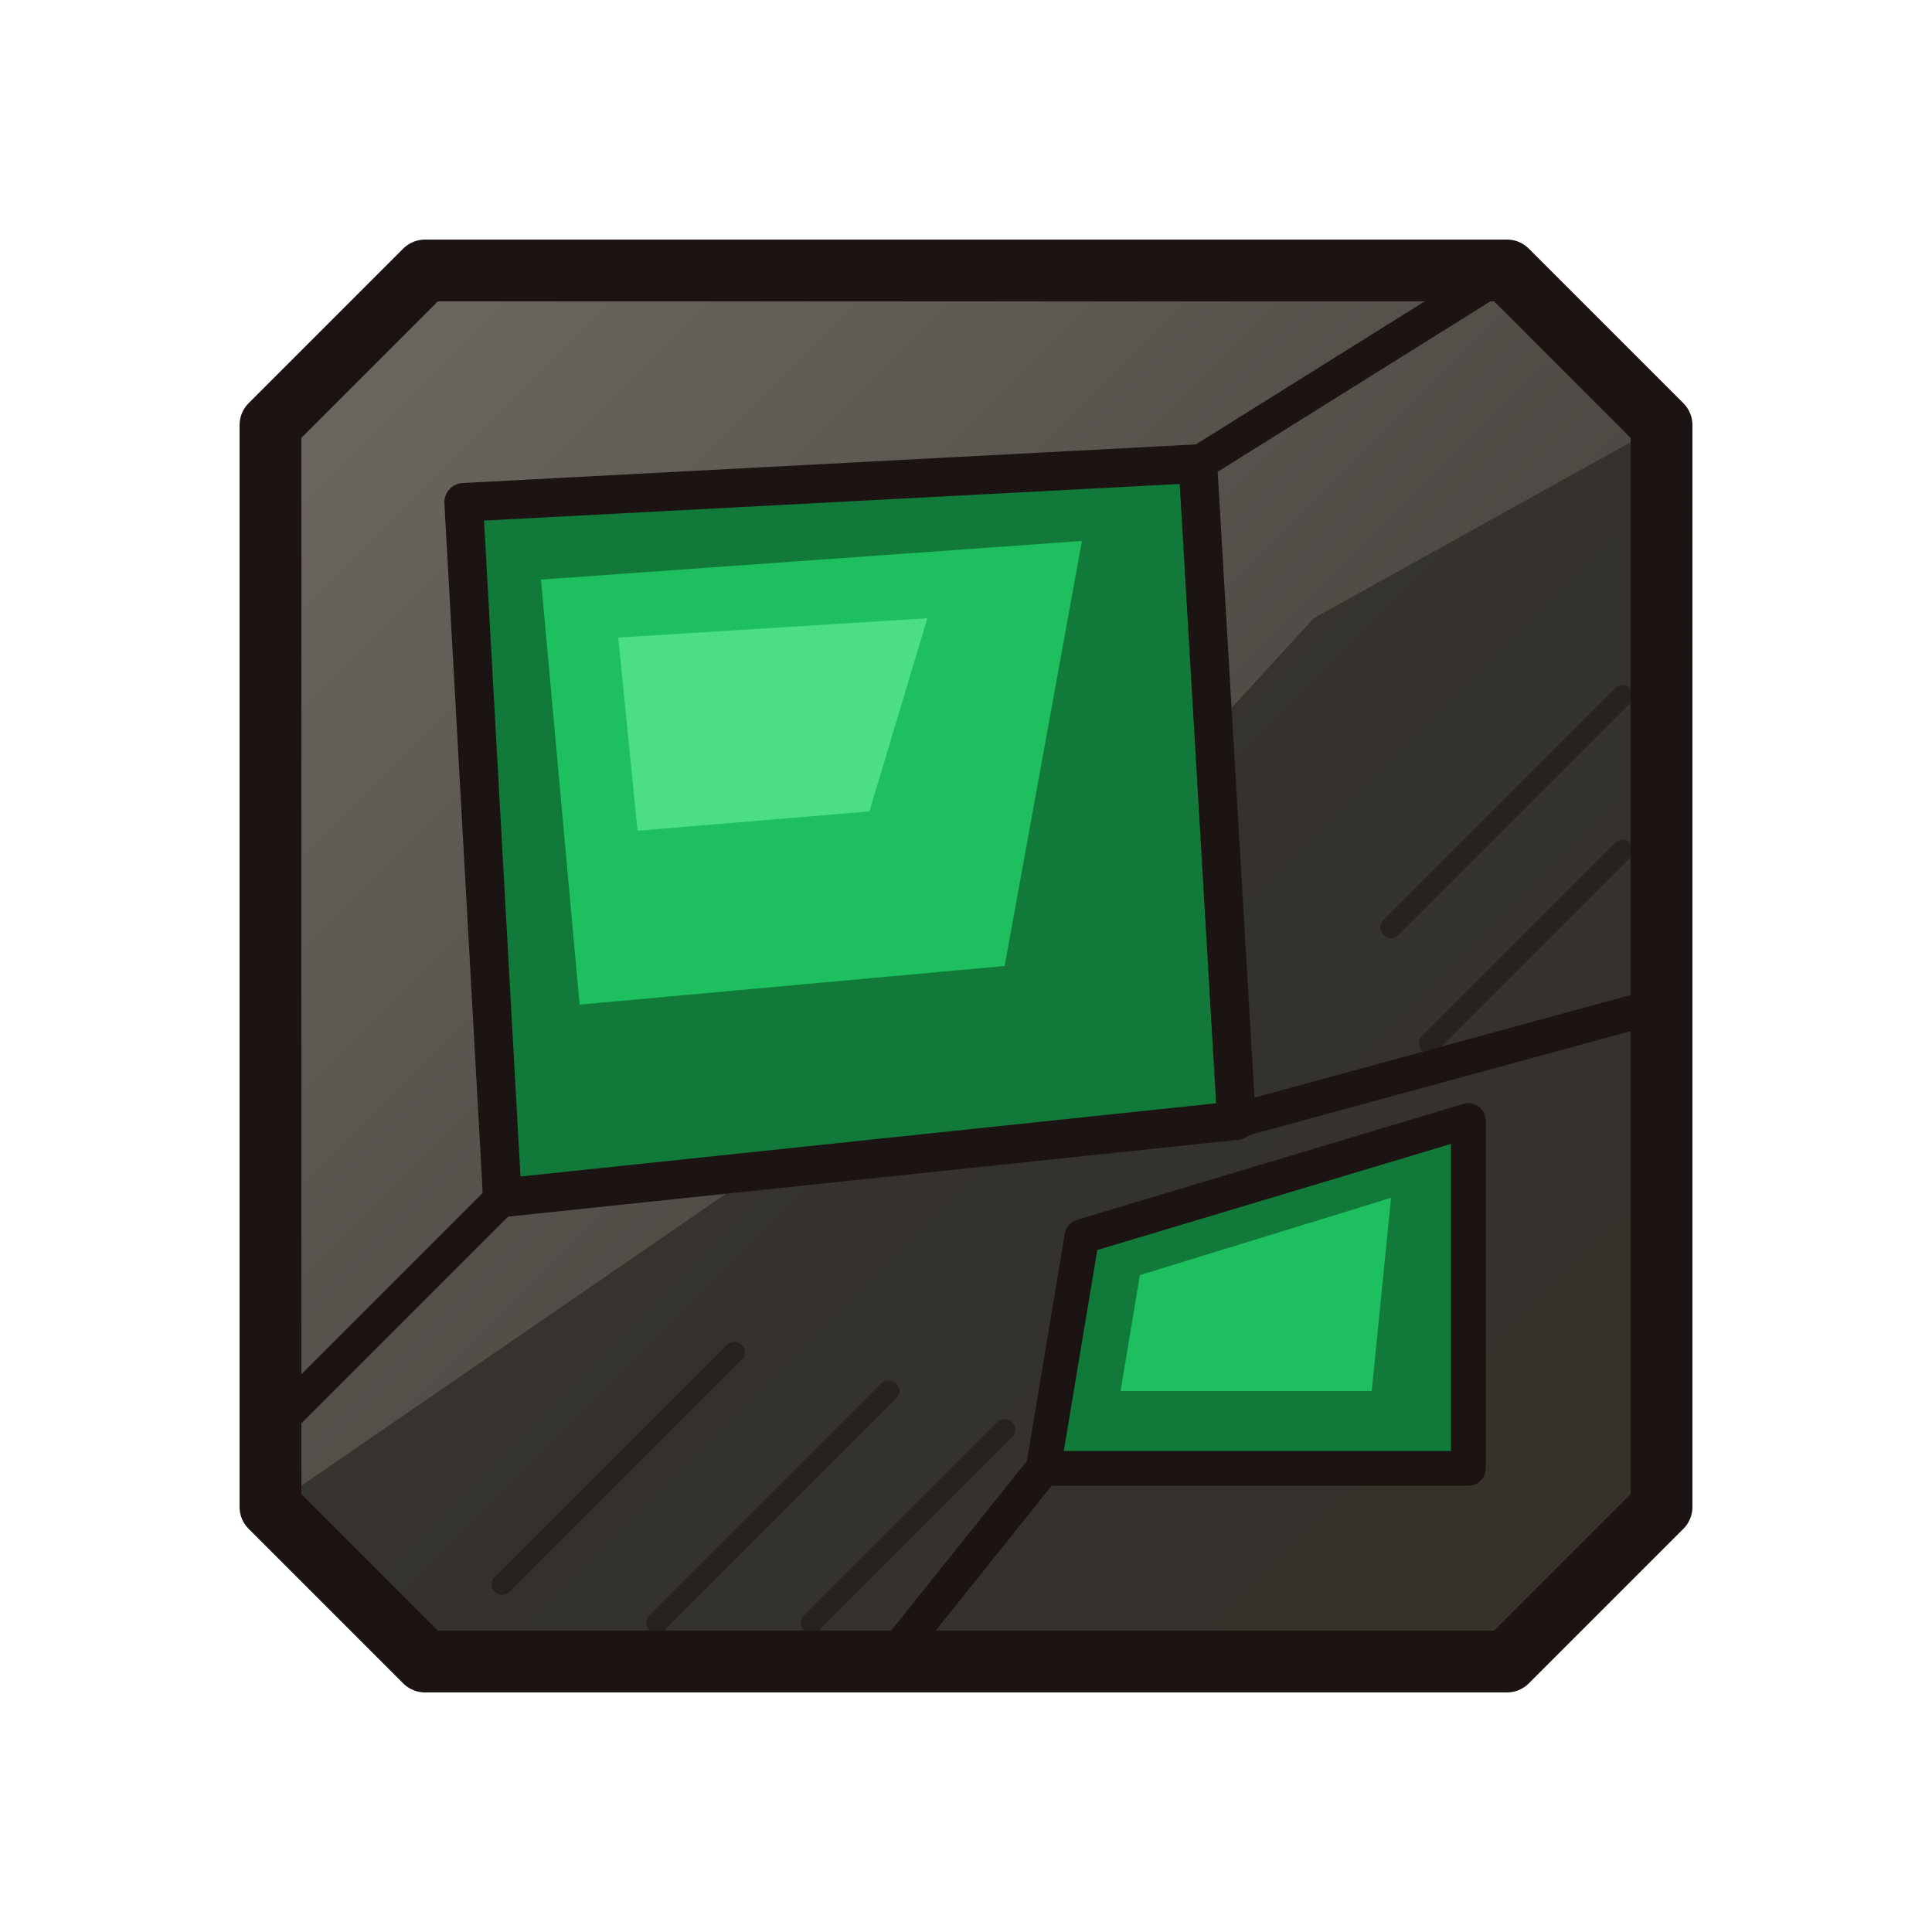
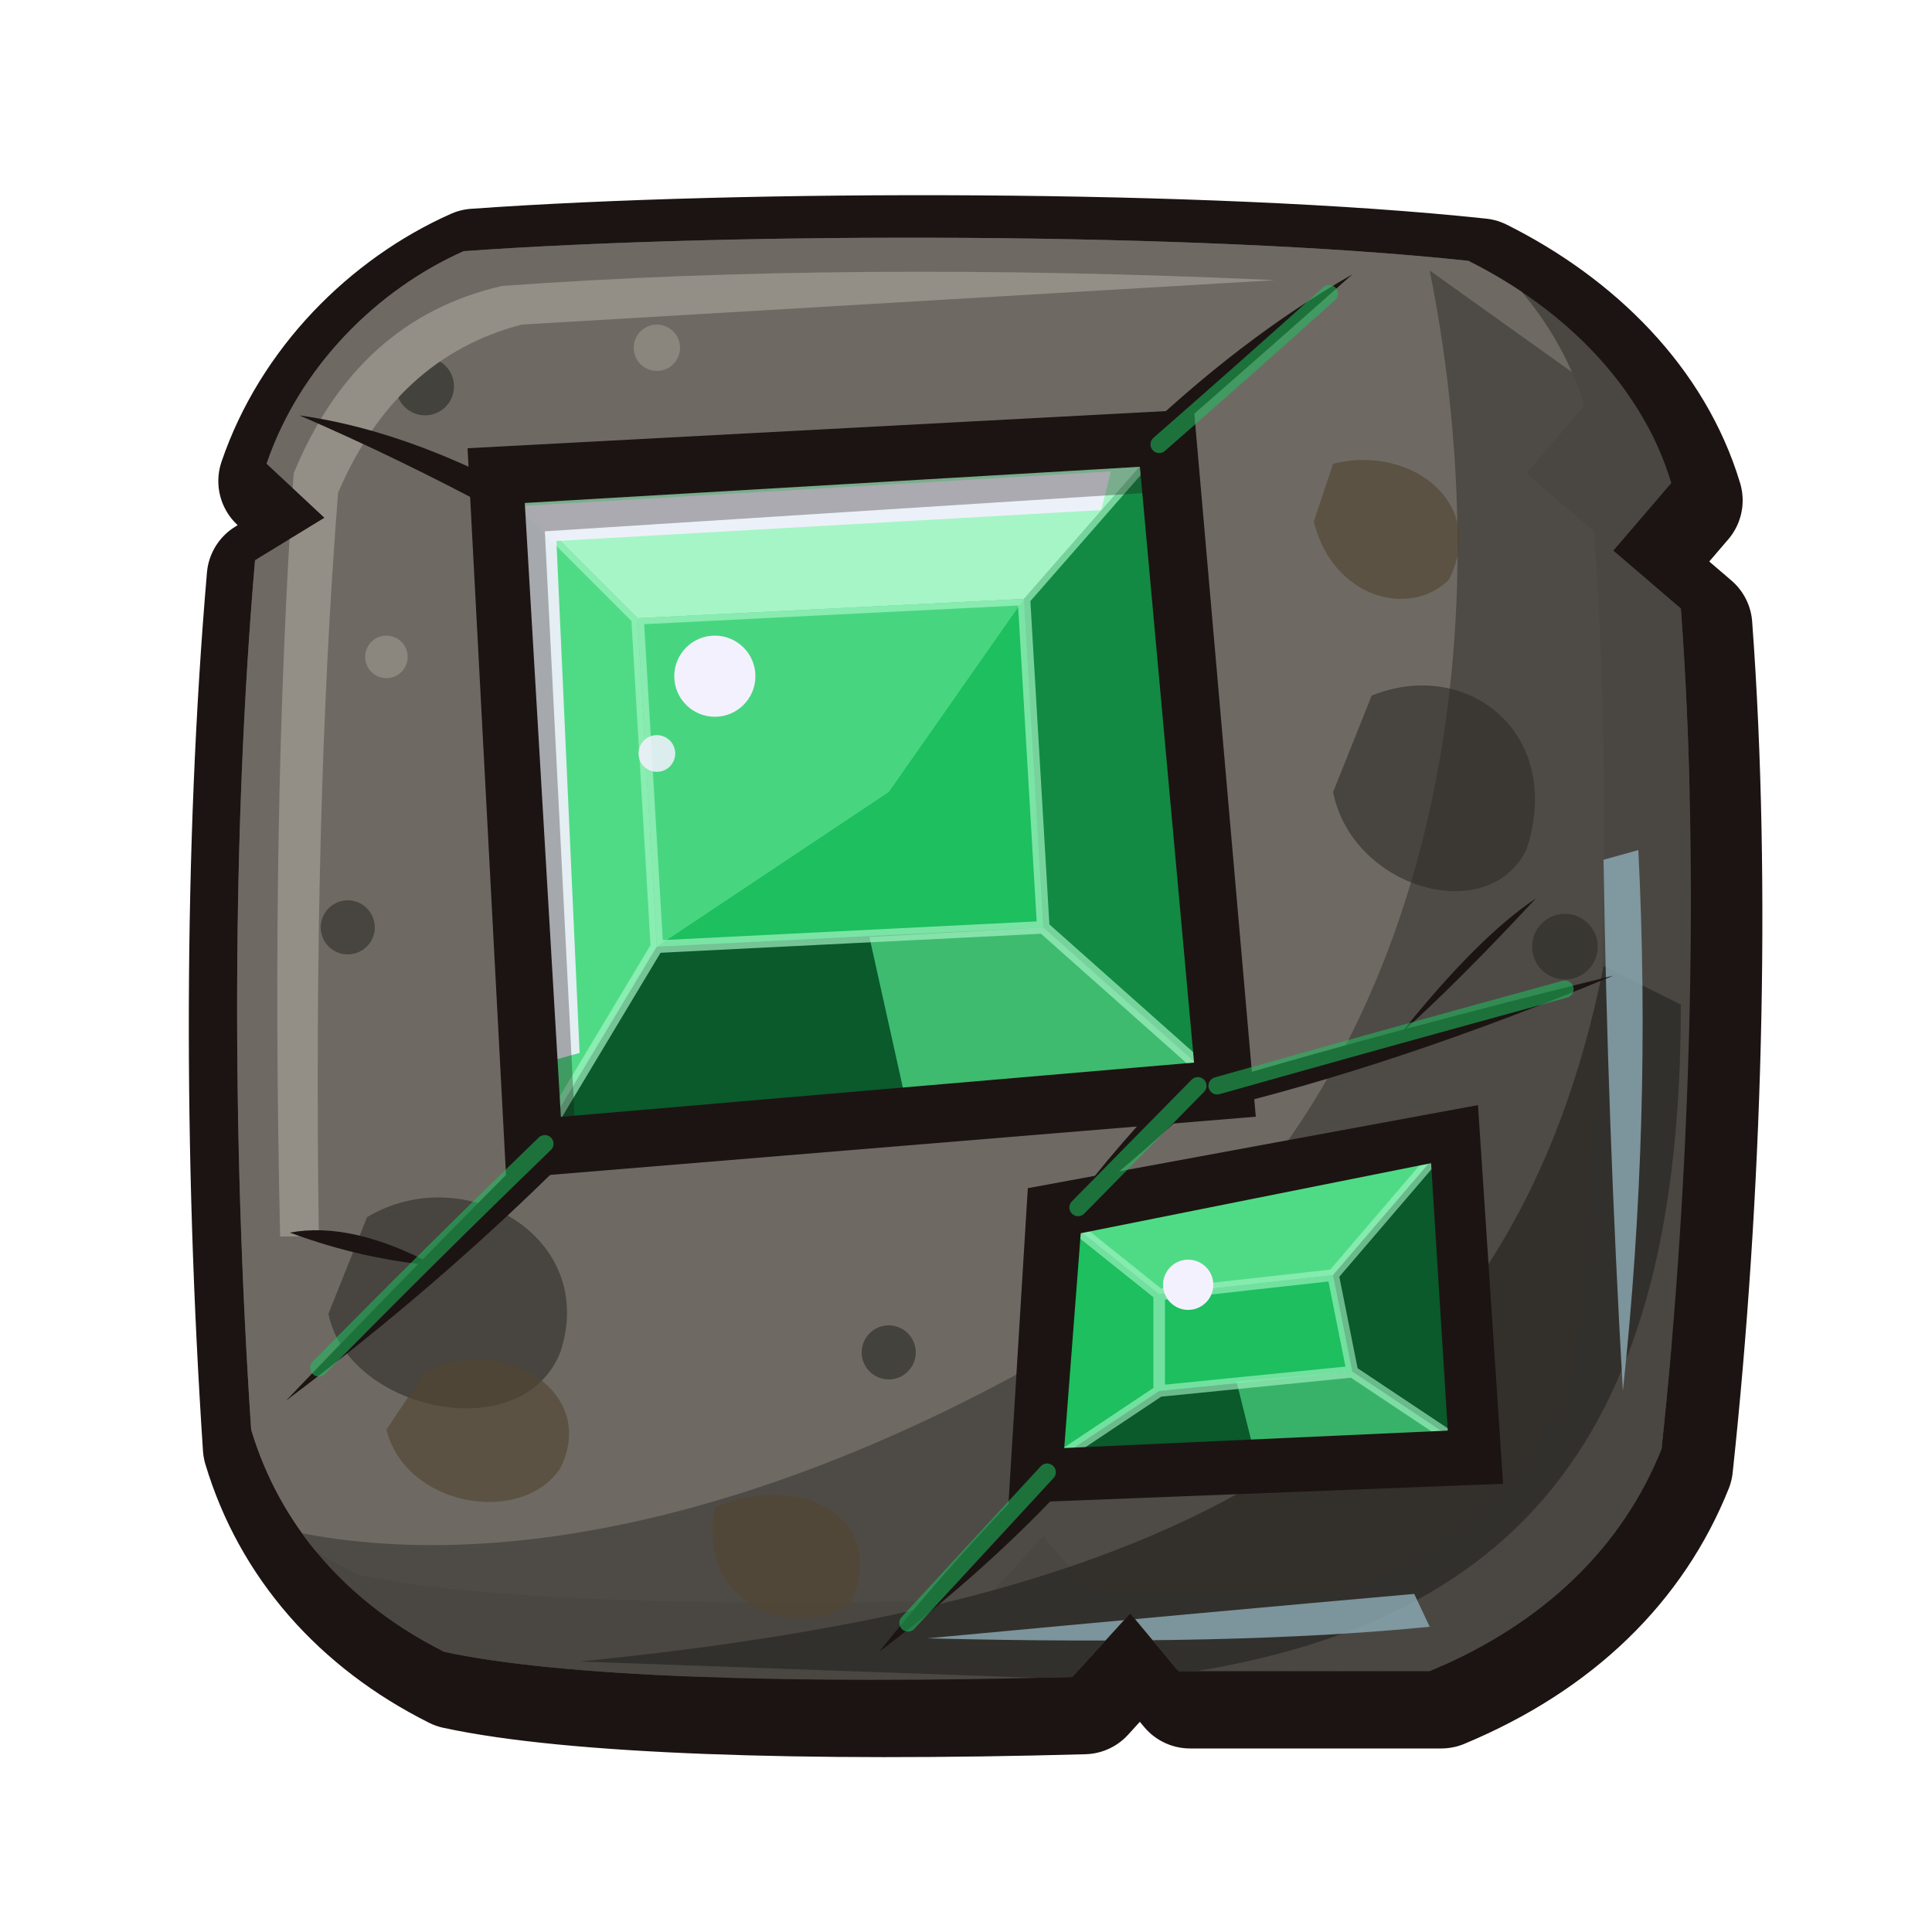
<svg xmlns="http://www.w3.org/2000/svg" class="svg-gem_green_rough" viewBox="0 0 100 100" width="100" height="100">
  <style>
.svg-gem_green_rough g { transform-box: view-box; }
- .svg-gem_green_rough #root { transform-origin: 50px 50px; }
- .svg-gem_green_rough #crack_glint { transform-origin: 46px 46px; opacity: 0; }
+ .svg-gem_green_rough #crack_glint { transform-origin: 50px 50px; opacity: 0; }

- /* 待机（5.2s 循环）：石皮裂缝里偶尔透出一道暗暗的光，一次不超过 0.4s（7% * 5.2s = 0.364s） */
- @keyframes svg-gem_green_rough-glint {
-   0%, 24%, 31%, 100% { opacity: 0; transform: scale(0.94); }
-   26.5% { opacity: 0.85; transform: scale(1.02); }
-   29% { opacity: 0.55; transform: scale(1); }
+ /* 待机 3000ms：0 → 1200 反光开始 → 1400 反光峰值 → 1600 反光消失 → 3000 与0帧一致 */
+ @keyframes svg-gem_green_rough-idle-1 {
+   0% { transform: translate(0px,0px) rotate(0deg) scale(1,1); opacity: 0; animation-timing-function: linear; }
+   40% { transform: translate(0px,0px) rotate(0deg) scale(1,1); opacity: 0; animation-timing-function: ease-in-out; }
+   46.67% { transform: translate(0px,0px) rotate(0deg) scale(1.02,1.02); opacity: 1; animation-timing-function: ease-in-out; }
+   53.33% { transform: translate(0px,0px) rotate(0deg) scale(0.96,0.96); opacity: 0; animation-timing-function: linear; }
+   100% { transform: translate(0px,0px) rotate(0deg) scale(1,1); opacity: 0; }
}
.svg-gem_green_rough:not([data-anim]) #crack_glint,
- .svg-gem_green_rough[data-anim="idle"] #crack_glint {
-   animation: svg-gem_green_rough-glint 5.2s steps(4, end) infinite;
- }
+ .svg-gem_green_rough[data-anim="idle"] #crack_glint { animation: svg-gem_green_rough-idle-1 3s infinite; }
</style>
  <defs>
-     <linearGradient id="gem_green_rough-stone" x1="0%" y1="0%" x2="100%" y2="100%">
-       <stop offset="0%" stop-color="#6E6A63" />
-       <stop offset="60%" stop-color="#4A4742" />
-       <stop offset="100%" stop-color="#524531" />
-     </linearGradient>
+     <clipPath id="gem_green_rough-cstone">
+       <path d="M24,13 C38,12 62,12 76,13.5 C81,16 85,20 86.5,25 L83.5,28.5 L87,31.5 C88,45 87.5,61 86,75 C84,80 80,84 74,86.5 L61,86.5 L58.5,83.5 L55.5,86.8 C41,87.2 29,86.8 23,85.5 C18,83 14.5,79 13,74 C12,59 12,43 13.2,29 L16.8,26.8 L13.8,24 C15.5,19 19.5,15 24,13 Z" />
+     </clipPath>
+     <clipPath id="gem_green_rough-cmain">
+       <path d="M26,25 L60,23 L63,56 L28,59 Z" />
+     </clipPath>
+     <clipPath id="gem_green_rough-csub">
+       <path d="M55,63 L75,59 L76,75 L54,76 Z" />
+     </clipPath>
+     <radialGradient id="gem_green_rough-glow" cx="49" cy="49" r="35" gradientUnits="userSpaceOnUse">
+       <stop offset="0" stop-color="#4FDB85" stop-opacity="0.58" />
+       <stop offset="0.65" stop-color="#1DBF5E" stop-opacity="0.22" />
+       <stop offset="1" stop-color="#0A5A2B" stop-opacity="0" />
+     </radialGradient>
  </defs>
  <g id="root">
-     <path d="M22,14 L78,14 L86,22 L86,78 L78,86 L22,86 L14,78 L14,22 Z" fill="url(#gem_green_rough-stone)" />
-     <path d="M86,22 L86,78 L78,86 L22,86 L14,78 L46,56 L68,32 Z" fill="#2E2C28" opacity="0.78" />
-     <path d="M14,68 L14,22 L22,14 L72,14" fill="none" stroke="#948F86" stroke-width="2.5" stroke-linecap="round" />
-     <polygon points="24,26 62,24 64,58 26,62" fill="#117A3B" stroke="#1C1412" stroke-width="2" stroke-linejoin="round" />
-     <polygon points="28,30 56,28 52,50 30,52" fill="#1DBF5E" />
-     <polygon points="32,33 48,32 45,42 33,43" fill="#5CE892" opacity="0.75" />
-     <polygon points="56,64 76,58 76,76 54,76" fill="#117A3B" stroke="#1C1412" stroke-width="1.8" stroke-linejoin="round" />
-     <polygon points="59,66 72,62 71,72 58,72" fill="#1DBF5E" />
+     <path d="M24,13 C38,12 62,12 76,13.5 C81,16 85,20 86.5,25 L83.5,28.5 L87,31.5 C88,45 87.5,61 86,75 C84,80 80,84 74,86.5 L61,86.5 L58.5,83.5 L55.5,86.8 C41,87.2 29,86.8 23,85.5 C18,83 14.5,79 13,74 C12,59 12,43 13.2,29 L16.8,26.8 L13.8,24 C15.5,19 19.5,15 24,13 Z" transform="translate(.6 .9)" fill="#1C1412" stroke="#1C1412" stroke-width="6.2" stroke-linejoin="round" />
+     <path d="M24,13 C38,12 62,12 76,13.5 C81,16 85,20 86.5,25 L83.5,28.5 L87,31.5 C88,45 87.5,61 86,75 C84,80 80,84 74,86.5 L61,86.5 L58.5,83.5 L55.5,86.8 C41,87.2 29,86.8 23,85.5 C18,83 14.5,79 13,74 C12,59 12,43 13.2,29 L16.8,26.8 L13.8,24 C15.5,19 19.5,15 24,13 Z" fill="#4A4742" />
+     <g clip-path="url(#gem_green_rough-cstone)">
+       <path d="M24,13 C38,12 62,12 76,13.5 C81,16 85,20 86.5,25 L83.5,28.5 L87,31.5 C88,45 87.5,61 86,75 C84,80 80,84 74,86.5 L61,86.5 L58.5,83.5 L55.5,86.8 C41,87.2 29,86.8 23,85.5 C18,83 14.5,79 13,74 C12,59 12,43 13.2,29 L16.8,26.8 L13.8,24 C15.5,19 19.5,15 24,13 Z" transform="translate(-4.5 -4)" fill="#6E6A63" />
+       <path d="M74,14 C78,34 74,56 58,68 C42,78 26,82 14,79 L22,87 L86,86 L88,24 Z" fill="#4A4742" opacity="0.88" />
+       <path d="M87,52 C87,74 79,85 58,87 L30,86 C60,83 78,75 83,50 Z" fill="#2E2C28" opacity="0.85" />
+       <path d="M19,63 C24,60 31,64 29,70 C27,75 18,73 17,68 Z M71,36 C76,34 81,38 79,44 C77,48 70,46 69,41 Z" fill="#2E2C28" opacity="0.6" />
+       <path d="M22,71 C26,69 31,72 29,76 C27,79 21,78 20,74 Z M69,24 C73,23 77,26 75,30 C73,32 69,31 68,27 Z M37,78 C42,76 46,79 44,83 C41,85 36,83 37,78 Z" fill="#524531" opacity="0.65" />
+       <circle cx="22" cy="20" r="1.5" fill="#2E2C28" opacity="0.65" />
+       <circle cx="18" cy="48" r="1.4" fill="#2E2C28" opacity="0.6" />
+       <circle cx="81" cy="49" r="1.7" fill="#2E2C28" opacity="0.65" />
+       <circle cx="46" cy="70" r="1.4" fill="#2E2C28" opacity="0.65" />
+       <circle cx="20" cy="34" r="1.1" fill="#948F86" opacity="0.78" />
+       <circle cx="34" cy="18" r="1.2" fill="#948F86" opacity="0.72" />
+       <path d="M14.5,64 Q14,42 15.2,24.5 Q18.5,16.5 26,14.8 Q44,13.5 66,14.5 Q44,15.8 27,16.8 Q20.5,18.5 17.5,25.5 Q16.2,42 16.5,64 Z" fill="#948F86" />
+       <path d="M84.8,44 Q85.5,58 84,72 Q83.2,58 83,44.5 Z M74,84.2 Q64,85.2 48,84.8 Q63,83.4 73.2,82.5 Z" fill="#8CAAB5" opacity="0.82" />
+     </g>
+     <path d="M24.2,23.2 L61.8,21.2 L65,57.8 L26.2,61 Z" fill="#1C1412" />
+     <path d="M26,25 L60,23 L63,56 L28,59 Z" fill="#0A5A2B" />
+     <g clip-path="url(#gem_green_rough-cmain)">
+       <polygon points="26,25 60,23 53,31 33,32" fill="#A6F5C6" />
+       <polygon points="26,25 33,32 34,49 28,59" fill="#4FDB85" />
+       <polygon points="60,23 63,56 54,48 53,31" fill="#128A43" />
+       <polygon points="28,59 34,49 54,48 63,56" fill="#0A5A2B" />
+       <polygon points="33,32 53,31 54,48 34,49" fill="#1DBF5E" />
+       <polygon points="33,32 53,31 46,41 34,49" fill="#4FDB85" opacity="0.85" />
+       <polygon points="45,48.5 54,48 63,56 47,57.5" fill="#4FDB85" opacity="0.75" />
+       <path d="M26,25 L33,32 M60,23 L53,31 M63,56 L54,48 M28,59 L34,49 M33,32 L53,31 L54,48 L34,49 Z" fill="none" stroke="#A6F5C6" stroke-width="0.65" stroke-linejoin="round" opacity="0.68" />
+       <path d="M28.2,55 L26.8,26.2 L57.5,24.4 L57,26.4 L28.8,28 L30,54.5 Z" fill="#F4F1FF" opacity="0.9" />
+       <path d="M26,25 L60,23 L59.5,25.5 L28.2,27.5 L29.8,59 L28,59 Z" fill="#1C1412" opacity="0.32" />
+     </g>
+     <circle cx="37" cy="35" r="2.1" fill="#F4F1FF" />
+     <circle cx="34" cy="39" r="0.95" fill="#F4F1FF" opacity="0.85" />
+     <path d="M26,25 L60,23 L63,56 L28,59 Z" fill="none" stroke="#1C1412" stroke-width="2.2" stroke-linejoin="round" />
+     <path d="M53.2,61.5 L76.5,57.2 L77.8,76.8 L52.2,77.8 Z" fill="#1C1412" />
+     <path d="M55,63 L75,59 L76,75 L54,76 Z" fill="#128A43" />
+     <g clip-path="url(#gem_green_rough-csub)">
+       <polygon points="55,63 75,59 69,66 60,67" fill="#4FDB85" />
+       <polygon points="55,63 60,67 60,72 54,76" fill="#1DBF5E" />
+       <polygon points="60,67 69,66 70,71 60,72" fill="#1DBF5E" />
+       <polygon points="69,66 75,59 76,75 70,71" fill="#0A5A2B" />
+       <polygon points="54,76 60,72 70,71 76,75" fill="#0A5A2B" />
+       <polygon points="64,71.5 70,71 76,75 65,75.5" fill="#4FDB85" opacity="0.68" />
+       <path d="M55,63 L60,67 M75,59 L69,66 M76,75 L70,71 M54,76 L60,72 M60,67 L69,66 L70,71 L60,72 Z" fill="none" stroke="#A6F5C6" stroke-width="0.6" opacity="0.62" />
+     </g>
+     <circle cx="61.5" cy="66.5" r="1.3" fill="#F4F1FF" />
+     <path d="M55,63 L75,59 L76,75 L54,76 Z" fill="none" stroke="#1C1412" stroke-width="2" stroke-linejoin="round" />
+     <path d="M60,23 Q65.5,18.2 70,14.2 Q64.2,17.5 58.5,23 Z M63,56 Q72.5,53.2 83.5,50.5 Q72.2,55.2 62.5,57.5 Z M72.5,53.5 Q76.5,48.5 79.5,46.5 Q75.5,50.8 72.5,53.5 Z M28,59 Q21.5,65.5 14.8,72.5 Q22.8,66.5 29.5,59.8 Z M22.5,65.5 Q18.2,63.2 15,63.8 Q18.8,65.2 22.5,65.5 Z M63,56 Q59.5,59.5 55,63 Q58,59 61.5,55.5 Z M54,76 Q49.5,80.5 45.5,85.5 Q51.2,81.2 55.5,76.5 Z M26,25 Q20.5,22.2 15.5,21.5 Q20.8,23.8 25.8,26.5 Z" fill="#1C1412" />
+     <path d="M60,23 Q64.8,18.8 68.8,15.2 M63,56.2 Q71.5,53.8 81,51.2 M28.2,59.2 Q22.2,65 16.5,70.8 M62,56.2 L55.8,62.5 M54.2,76.2 L47,84" fill="none" stroke="#1DBF5E" stroke-width="0.9" stroke-linecap="round" opacity="0.55" />
    <g id="crack_glint" opacity="0">
-       <polygon points="26,28 60,26 61,56 28,59" fill="#5CE892" opacity="0.45" />
-       <polygon points="31,32 52,30 48,46 32,48" fill="#D4FFEA" opacity="0.72" />
-       <polygon points="58,65 73,61 72,73 57,73" fill="#5CE892" opacity="0.65" />
-       <path d="M62,24 L74,16 M26,62 L17,71 M64,58 L81,53 M54,76 L48,83" stroke="#5CE892" stroke-width="1.6" stroke-linecap="round" fill="none" opacity="0.75" />
+       <circle cx="49" cy="49" r="35" fill="url(#gem_green_rough-glow)" />
+       <polygon points="27,26 59,24 61.8,55 29,57.8" fill="#4FDB85" opacity="0.52" />
+       <polygon points="33,32 53,31 54,48 34,49" fill="#A6F5C6" opacity="0.78" />
+       <polygon points="55.8,63.6 74,60 75,74.2 55,75.2" fill="#4FDB85" opacity="0.62" />
+       <path d="M60,23 Q64.8,18.8 69.2,14.8 M63,56.2 Q72,53.5 82,50.8 M26,25.5 Q20.8,22.8 16.5,22 M28.2,59.2 Q21.8,65.2 15.8,71.5 M62,56.2 L55.8,62.5 M54.2,76.2 L46.2,84.8" fill="none" stroke="#4FDB85" stroke-width="2.2" stroke-linecap="round" opacity="0.92" />
+       <path d="M60,23 Q64.8,18.8 69.2,14.8 M63,56.2 Q72,53.5 82,50.8 M28.2,59.2 Q21.8,65.2 15.8,71.5 M62,56.2 L55.8,62.5" fill="none" stroke="#F4F1FF" stroke-width="1.0" stroke-linecap="round" opacity="0.95" />
+       <path d="M43,27 Q44,31.5 48.5,32.5 Q44,33.5 43,38 Q42,33.5 37.5,32.5 Q42,31.5 43,27 Z" fill="#F4F1FF" opacity="0.92" />
    </g>
-     <path d="M62,24 L78,14 M26,62 L14,74 M64,58 L86,52 M54,76 L46,86" stroke="#1C1412" stroke-width="1.8" stroke-linecap="round" fill="none" />
-     <path d="M26,82 L38,70 M34,84 L46,72 M42,84 L52,74 M72,48 L84,36 M74,54 L84,44" stroke="#1C1412" stroke-width="1.1" stroke-linecap="round" opacity="0.55" />
-     <path d="M22,14 L78,14 L86,22 L86,78 L78,86 L22,86 L14,78 L14,22 Z" fill="none" stroke="#1C1412" stroke-width="3.2" stroke-linejoin="round" />
-     <path d="M21.5,13.6 L78.4,14.3 L86.4,22.3 L85.7,78.2 L77.7,86.4 L22.2,85.7 L13.6,77.7 L14.3,21.8 Z" fill="none" stroke="#1C1412" stroke-width="1.6" stroke-linejoin="round" opacity="0.65" />
  </g>
</svg>
